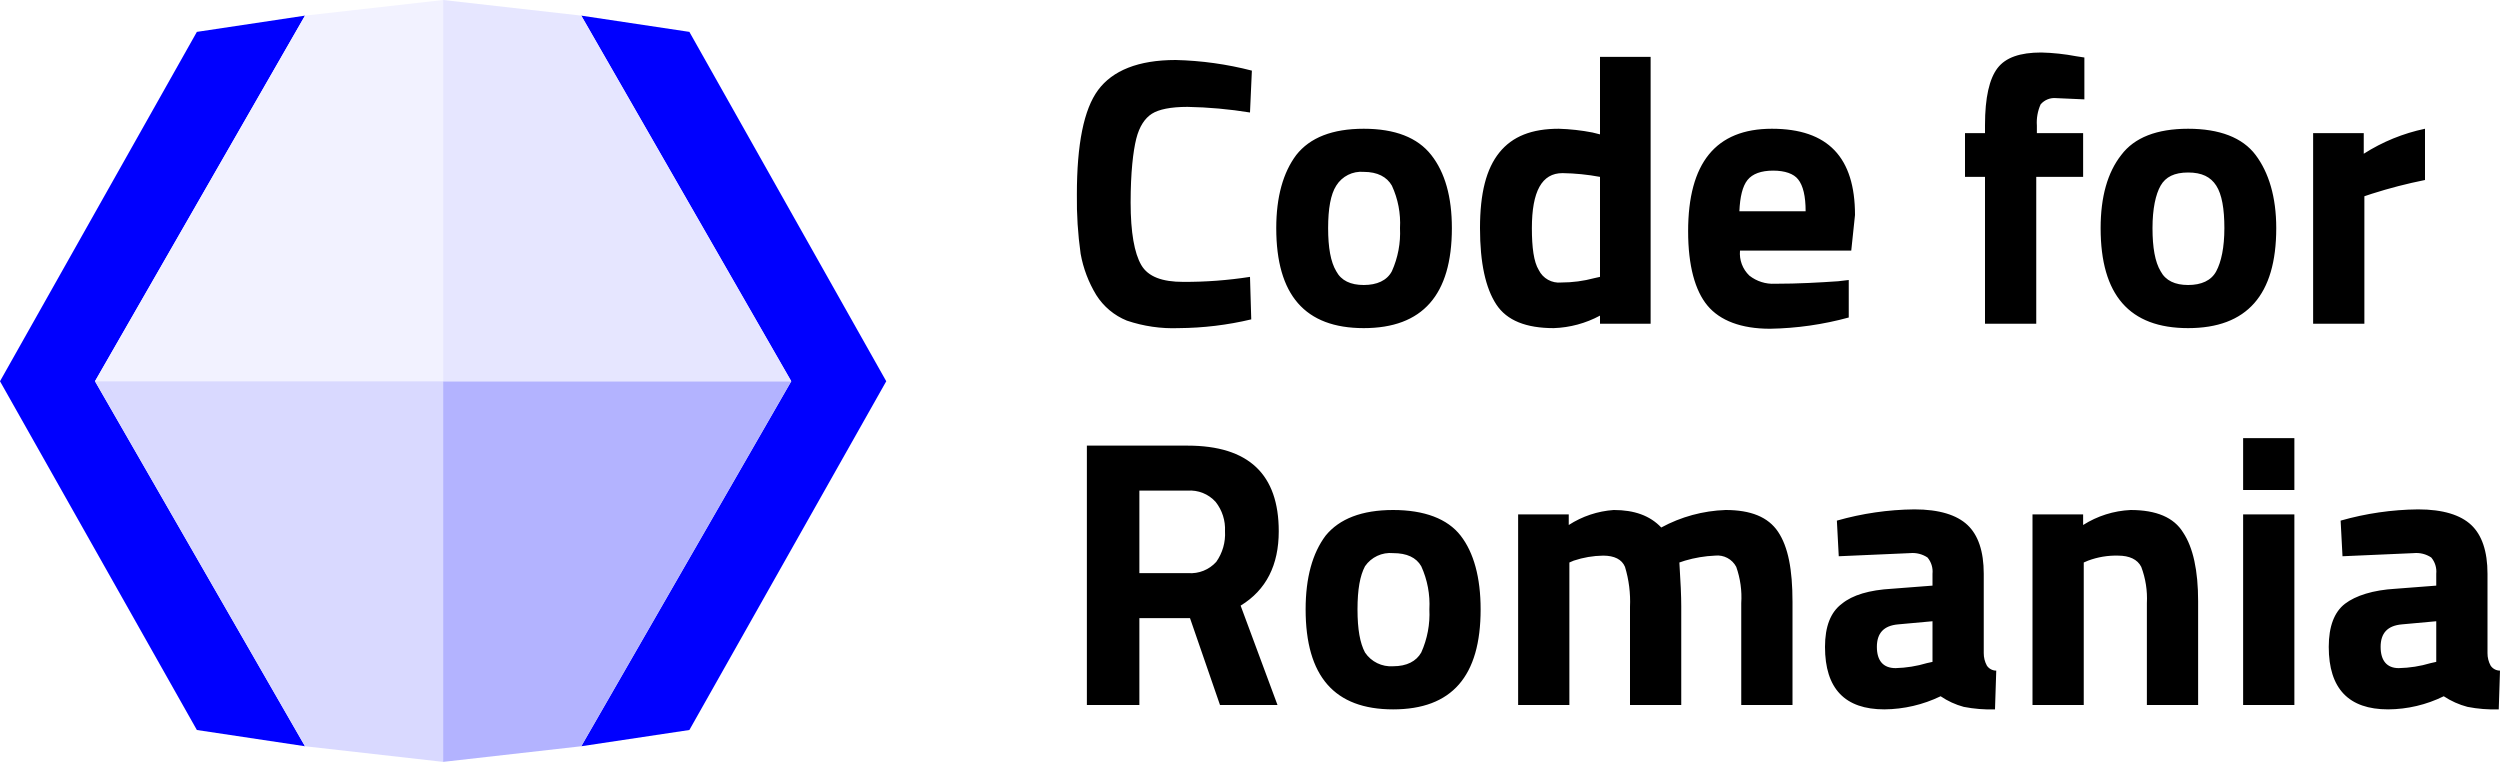
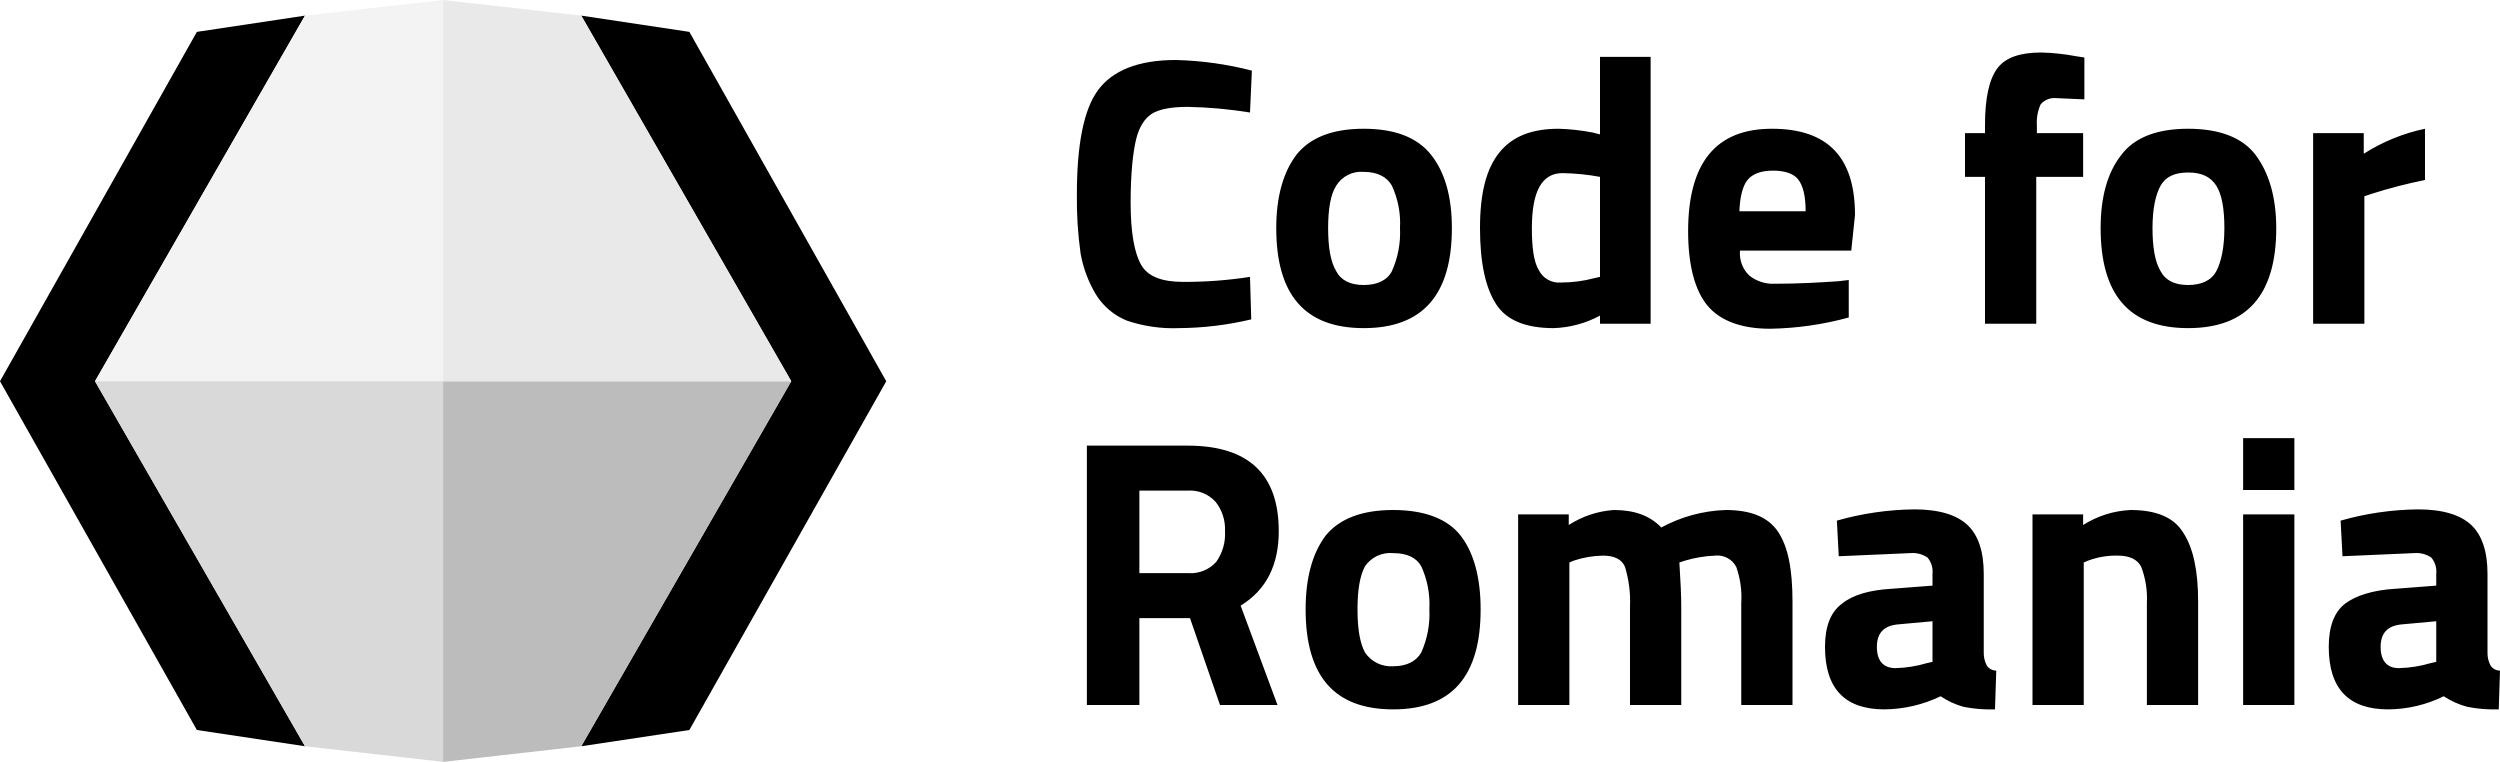
<svg viewBox="0 0 400 121.9">
-   <path d="M48.8,2.5,31.5,5.1,0,61l31.5,55.8,17.3,2.6L15.2,61ZM93,2.5l17.3,2.6L141.8,61l-31.5,55.8L93,119.4,126.6,61Z" fill="#00f" />
-   <path d="M48.8,2.5,70.9,0V61H15.2Z" fill="#f2f2ff" />
-   <path d="M48.8,119.4l22.1,2.5V61H15.2Z" fill="#d9d9ff" />
-   <path d="M93,119.4l-22.1,2.5V61h55.7Z" fill="#b3b3ff" />
-   <path d="M93,2.5,70.9,0V61h55.7Z" fill="#e6e6ff" />
+   <path d="M48.8,2.5,31.5,5.1,0,61l31.5,55.8,17.3,2.6L15.2,61ZM93,2.5l17.3,2.6L141.8,61l-31.5,55.8L93,119.4,126.6,61Z" />
+   <path d="M48.8,2.5,70.9,0V61H15.2Z" fill="#f3f3f3" />
+   <path d="M48.8,119.4l22.1,2.5V61H15.2Z" fill="#d9d9d9" />
+   <path d="M93,119.4l-22.1,2.5V61h55.7Z" fill="#bcbcbc" />
+   <path d="M93,2.5,70.9,0V61h55.7Z" fill="#e9e9e9" />
  <path d="M200.2,51.1a51.4,51.4,0,0,1-11.6,1.4,23.1,23.1,0,0,1-8.3-1.2,10.4,10.4,0,0,1-4.9-4.1,19.3,19.3,0,0,1-2.5-6.6,62.2,62.2,0,0,1-.6-9.5c0-8,1.1-13.6,3.4-16.7s6.4-4.8,12.4-4.8a53.8,53.8,0,0,1,12.2,1.7L200,18a70.4,70.4,0,0,0-10-.9c-2.7,0-4.6.4-5.7,1.1s-2,2-2.5,4-.9,5.4-.9,10.2.6,8.1,1.7,10,3.4,2.7,6.7,2.7a67.5,67.5,0,0,0,10.7-.8Zm7.2-26.3q3.3-4.2,10.8-4.2T229,24.8q3.3,4.2,3.3,11.7c0,10.7-4.7,16-14.1,16s-14-5.3-14-16c0-5,1.1-8.9,3.2-11.7Zm6.4,18.6c.8,1.5,2.3,2.2,4.4,2.2s3.7-.7,4.5-2.2a15,15,0,0,0,1.3-6.9,14.3,14.3,0,0,0-1.3-6.8c-.8-1.4-2.3-2.2-4.5-2.2a4.7,4.7,0,0,0-4.4,2.2c-.9,1.4-1.3,3.7-1.3,6.8S212.9,41.9,213.8,43.4ZM264.1,9.1V51.8H256V50.5a16.8,16.8,0,0,1-7.4,2c-4.4,0-7.5-1.2-9.2-3.8s-2.6-6.6-2.6-12.2,1-9.5,3.1-12.1,5.2-3.8,9.5-3.8a33.6,33.6,0,0,1,5.4.6l1.2.3V9.1Zm-9,35.4.9-.2v-16a35.7,35.7,0,0,0-6-.6c-3.3,0-4.9,2.9-4.9,8.8,0,3.1.3,5.4,1.1,6.7a3.6,3.6,0,0,0,3.6,2A20.4,20.4,0,0,0,255.1,44.5Zm24.8-.4a6.1,6.1,0,0,0,4.1,1.3c3.8,0,7.1-.2,10.1-.4l1.7-.2v6a50.9,50.9,0,0,1-12.6,1.8c-4.6,0-8-1.3-10-3.7s-3.1-6.4-3.1-11.9c0-10.9,4.4-16.4,13.4-16.4s13.3,4.6,13.3,13.8l-.6,5.7H278.4a4.9,4.9,0,0,0,1.5,4Zm9-10.3q0-3.6-1.2-5.1c-.7-.9-2.1-1.4-4-1.4s-3.3.5-4.1,1.5-1.2,2.7-1.3,5Zm36.9-5.5V51.8h-8.2V28.3h-3.2v-7h3.2V20c0-4.4.7-7.4,2-9.1s3.6-2.5,7-2.5a34.5,34.5,0,0,1,5.6.6l1.3.2v6.7l-4.5-.2a2.9,2.9,0,0,0-2.5,1,7.1,7.1,0,0,0-.6,3.4v1.2h7.4v7Zm13.6-3.5c2.1-2.8,5.7-4.2,10.7-4.2s8.7,1.4,10.8,4.2,3.3,6.7,3.3,11.7c0,10.7-4.7,16-14.1,16s-14-5.3-14-16q0-7.5,3.3-11.7Zm6.3,18.6c.8,1.5,2.3,2.2,4.4,2.2s3.7-.7,4.5-2.2,1.3-3.8,1.3-6.9-.4-5.4-1.3-6.8-2.3-2.1-4.5-2.1-3.6.7-4.4,2.1-1.3,3.7-1.3,6.8S344.8,41.9,345.7,43.4Zm24.4,8.4V21.3h8.1v3.3a29.4,29.4,0,0,1,9.8-4v8.2a79.4,79.4,0,0,0-8.5,2.2l-1.2.4V51.8ZM182.3,98.9v13.9h-8.4V71.3H190c9.8,0,14.6,4.6,14.6,13.7,0,5.4-2,9.4-6.1,11.9l5.9,15.9h-9.2l-4.8-13.9Zm12.3-9A7.7,7.7,0,0,0,196,85a7,7,0,0,0-1.5-4.7,5.5,5.5,0,0,0-4.5-1.8h-7.7V91.7h7.8a5.5,5.5,0,0,0,4.5-1.8Zm17.5-4.2c2.2-2.7,5.8-4.1,10.8-4.1s8.7,1.4,10.8,4.1,3.2,6.7,3.2,11.8c0,10.7-4.6,16-14,16s-14-5.3-14-16c0-5.1,1.1-9,3.2-11.8Zm6.3,18.7a5,5,0,0,0,4.5,2.2c2.2,0,3.7-.8,4.5-2.2a15,15,0,0,0,1.3-6.9,14.7,14.7,0,0,0-1.3-6.9q-1.2-2.1-4.5-2.1a4.9,4.9,0,0,0-4.5,2.1c-.8,1.5-1.2,3.7-1.2,6.9S217.6,102.9,218.4,104.4Zm32.7,8.4h-8.2V82.3H251V84a15.2,15.2,0,0,1,7.2-2.4c3.3,0,5.8.9,7.6,2.8a23.2,23.2,0,0,1,10.3-2.8c4,0,6.8,1.1,8.4,3.5s2.3,6,2.3,11.2v16.5h-8.2V96.5a14.6,14.6,0,0,0-.8-5.8,3.4,3.4,0,0,0-3.4-1.8,19.9,19.9,0,0,0-4.8.8l-.9.3c.2,3.1.3,5.4.3,7v15.8h-8.2V97.1a19.1,19.1,0,0,0-.8-6.4c-.5-1.2-1.7-1.8-3.5-1.8a15.5,15.5,0,0,0-4.7.8l-.7.3v22.8Zm66.3-21v12.7a4.1,4.1,0,0,0,.5,2,1.8,1.8,0,0,0,1.5.8l-.2,6.2a22.3,22.3,0,0,1-5-.4,12.2,12.2,0,0,1-3.7-1.7,21.1,21.1,0,0,1-9,2.1c-6.3,0-9.5-3.3-9.5-10q0-4.9,2.7-6.9c1.7-1.4,4.4-2.2,8-2.4l6.5-.5V91.8a3.5,3.5,0,0,0-.8-2.6,4.3,4.3,0,0,0-2.8-.7l-11.4.5-.3-5.7a47,47,0,0,1,12.4-1.8c4,0,6.8.9,8.5,2.5s2.6,4.2,2.6,7.8Zm-13.7,8.1c-2.3.2-3.4,1.4-3.4,3.6s1,3.4,3,3.4a19.2,19.2,0,0,0,5-.8l.9-.2V99.4Zm29.7,12.9h-8.2V82.3h8.1V84a15.5,15.5,0,0,1,7.6-2.4q6.2,0,8.4,3.6c1.6,2.4,2.4,6.1,2.4,11v16.6h-8.2V96.5a14.3,14.3,0,0,0-.9-5.8c-.6-1.2-1.9-1.8-3.7-1.8a12.7,12.7,0,0,0-4.8.8l-.7.3Zm25.5-34.4V70.1h8.2v8.3Zm0,34.4V82.3h8.2v30.5Zm39.1-21v12.7a4.1,4.1,0,0,0,.5,2,1.8,1.8,0,0,0,1.5.8l-.2,6.2a22.3,22.3,0,0,1-5-.4,12.7,12.7,0,0,1-3.8-1.7,20.4,20.4,0,0,1-8.9,2.1c-6.3,0-9.5-3.3-9.5-10,0-3.3.9-5.6,2.6-6.9s4.5-2.2,8.1-2.4l6.5-.5V91.8a3.5,3.5,0,0,0-.8-2.6,4.3,4.3,0,0,0-2.8-.7l-11.4.5-.3-5.7a47,47,0,0,1,12.4-1.8c4,0,6.8.9,8.5,2.5s2.6,4.2,2.6,7.8Zm-13.7,8.1c-2.3.2-3.4,1.4-3.4,3.6s1,3.4,2.9,3.4a19.2,19.2,0,0,0,5.1-.8l.9-.2V99.4Z" />
</svg>
